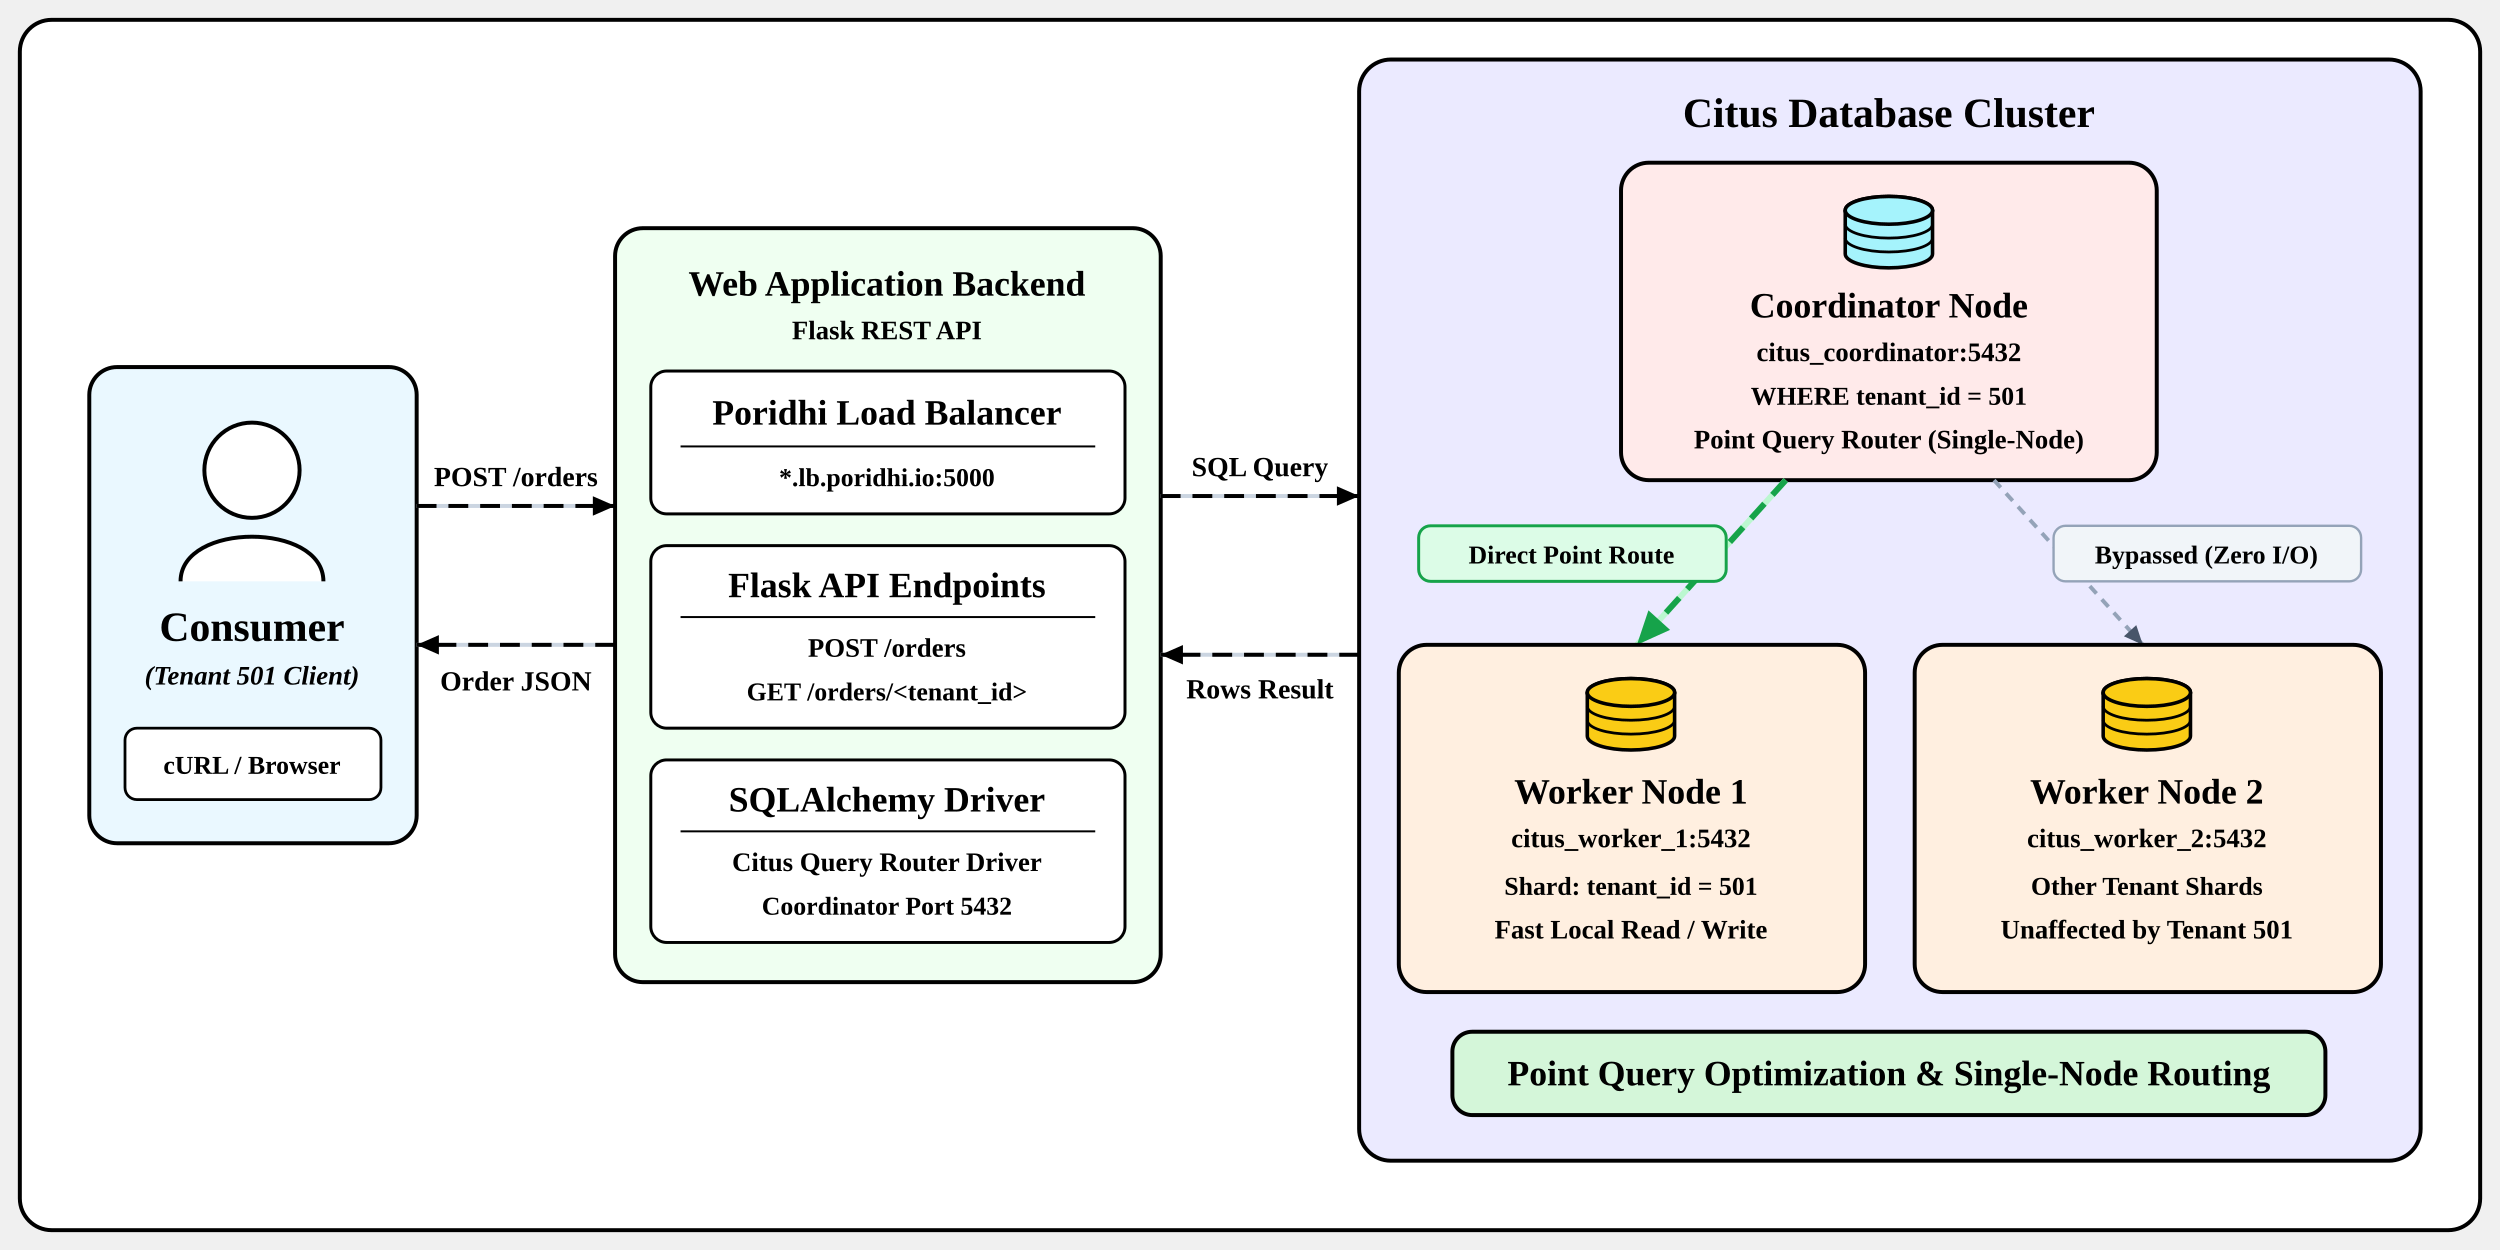
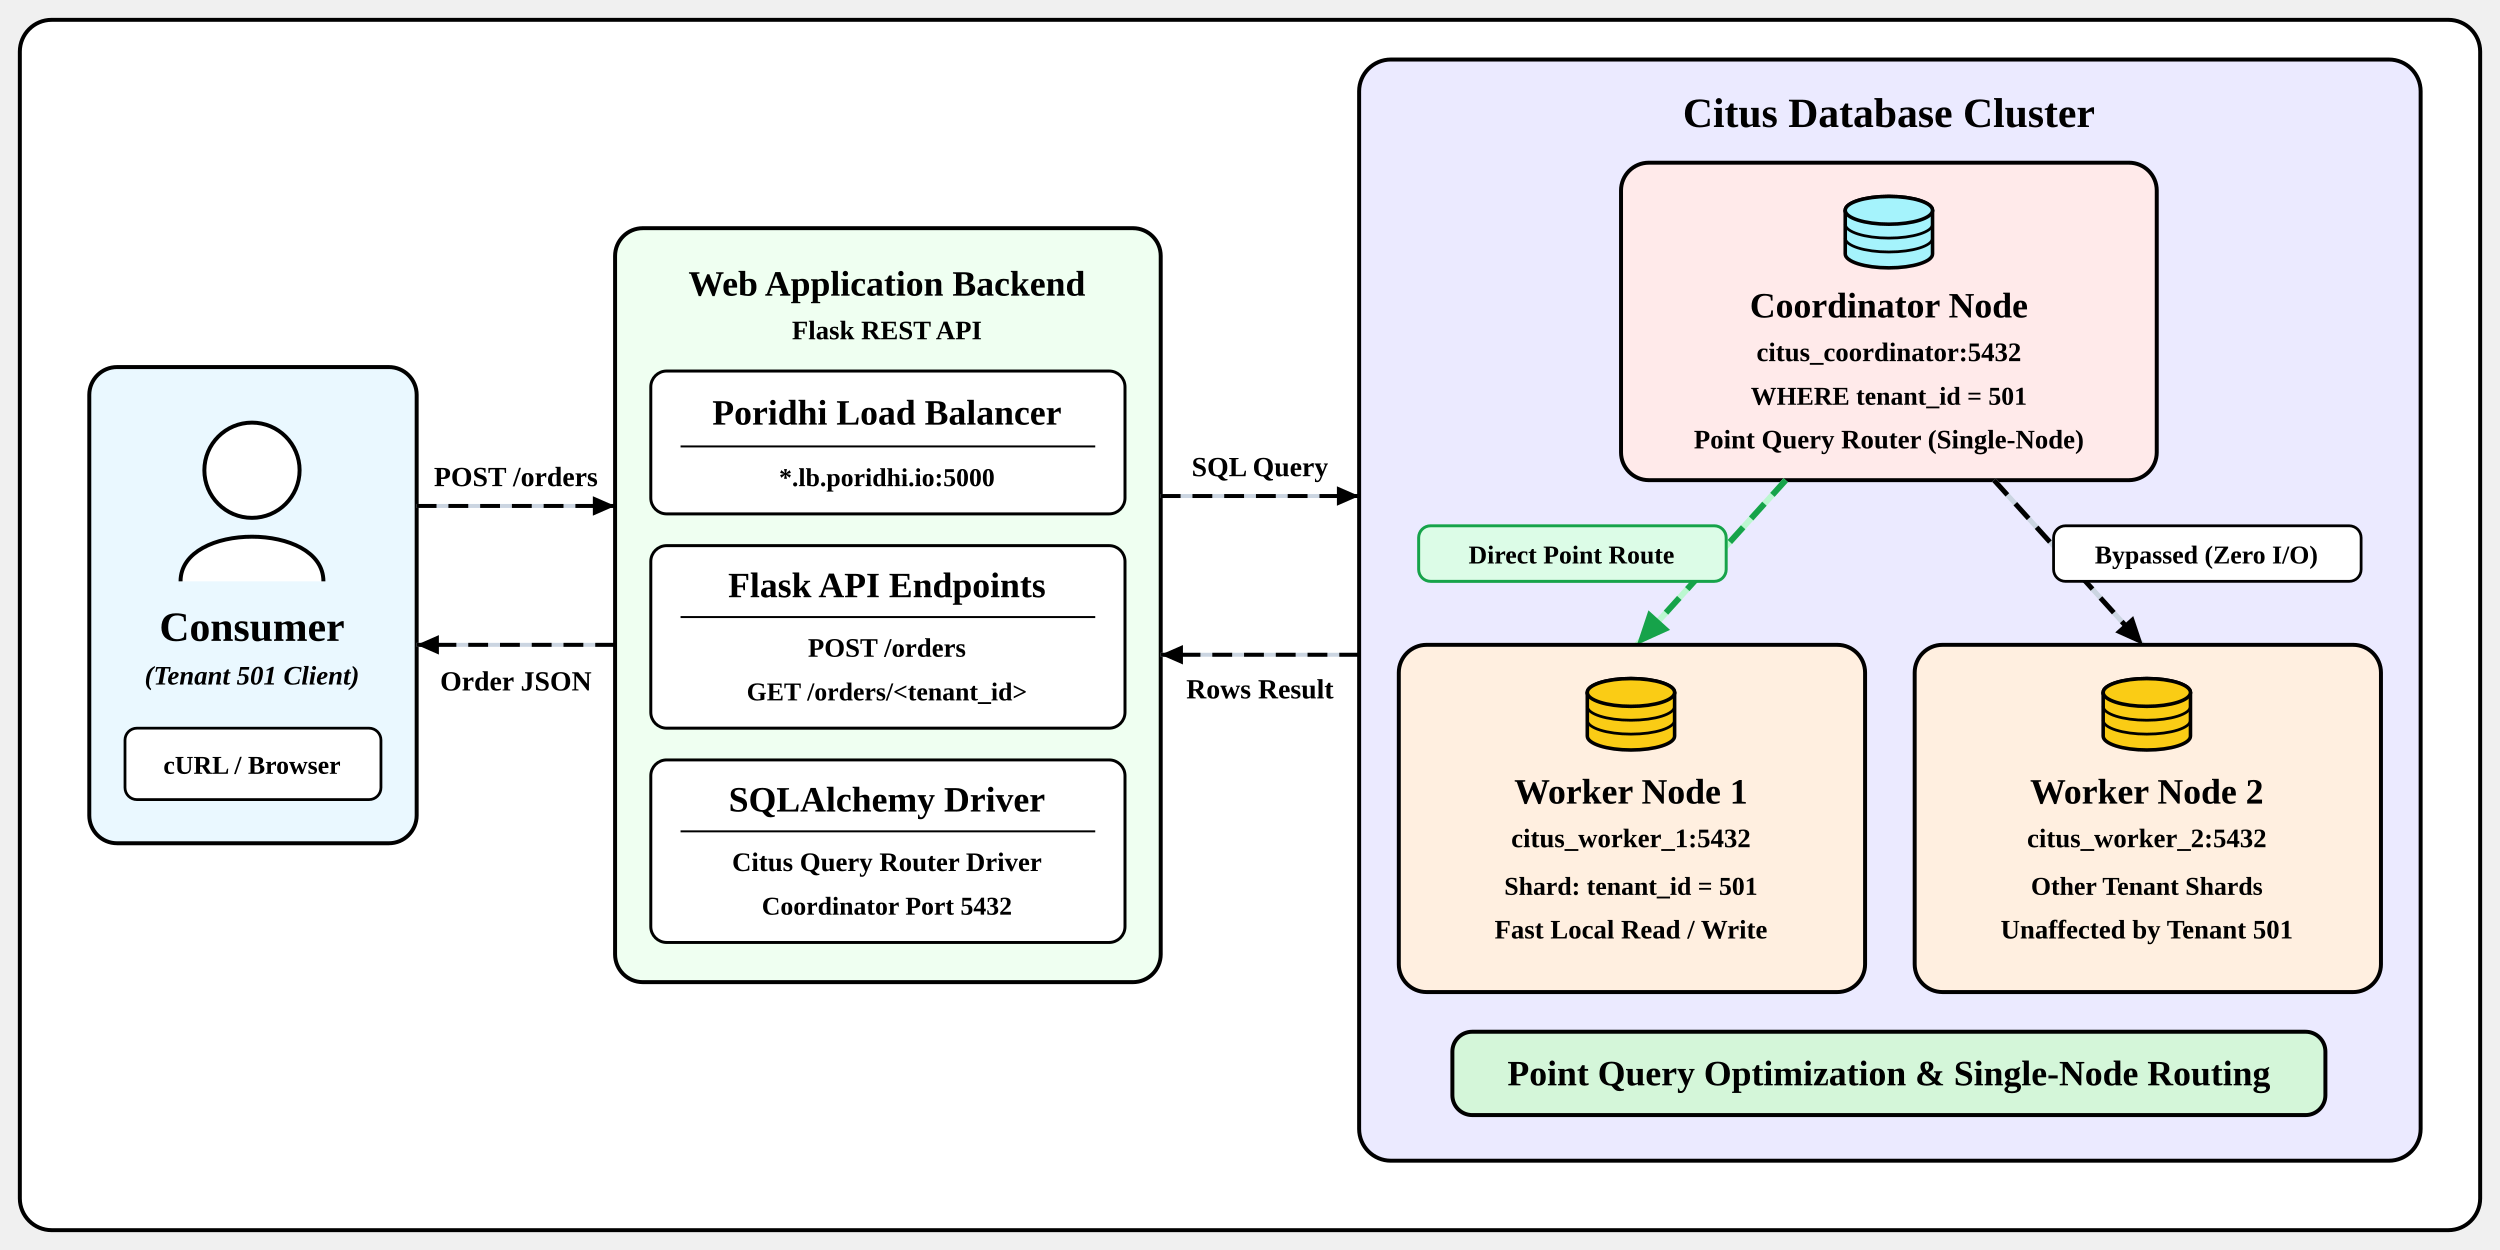
<svg xmlns="http://www.w3.org/2000/svg" viewBox="0 0 1260 630" width="100%" height="auto">
  <defs>
    <style>
      .txt-title { font-family: "Times New Roman", Times, serif; font-size: 21px; font-weight: 800; fill: #000000; }
      .txt-node-title { font-family: "Times New Roman", Times, serif; font-size: 18px; font-weight: 800; fill: #000000; }
      .txt-node-sub { font-family: "Times New Roman", Times, serif; font-size: 13.5px; font-weight: 600; fill: #000000; }
      .txt-node-code { font-family: "Times New Roman", Times, serif; font-size: 13px; font-weight: 700; fill: #000000; }
      .txt-arrow-label { font-family: "Times New Roman", Times, serif; font-size: 14px; font-weight: 800; fill: #000000; }
      .txt-badge { font-family: "Times New Roman", Times, serif; font-size: 13px; font-weight: 800; fill: #000000; }

      /* Live Flow Animations */
      @keyframes flow-dash {
        from { stroke-dashoffset: 0; }
        to { stroke-dashoffset: -32; }
      }
      .anim-flow {
        stroke-dasharray: 10 6;
        animation: flow-dash 1.2s linear infinite;
      }
      .anim-flow-green {
        stroke-dasharray: 10 6;
        animation: flow-dash 1s linear infinite;
      }
    </style>
    <marker id="arrow" viewBox="0 0 10 10" refX="8" refY="5" markerWidth="7" markerHeight="7" orient="auto">
      <path d="M 0 1.5 L 8 5 L 0 8.5 z" fill="#000000" />
    </marker>
    <marker id="arrow-muted" viewBox="0 0 10 10" refX="8" refY="5" markerWidth="6" markerHeight="6" orient="auto">
      <path d="M 0 1.5 L 8 5 L 0 8.5 z" fill="#475569" />
    </marker>
    <marker id="arrow-green" viewBox="0 0 10 10" refX="8" refY="5" markerWidth="7" markerHeight="7" orient="auto">
      <path d="M 0 1.5 L 8 5 L 0 8.5 z" fill="#16a34a" />
    </marker>
  </defs>
  <rect x="10" y="10" width="1240" height="610" rx="16" fill="#ffffff" stroke="#000000" stroke-width="2" />
  <g transform="translate(45, 185)">
    <rect width="165" height="240" rx="14" fill="#eaf8ff" stroke="#000000" stroke-width="2" />
    <circle cx="82" cy="52" r="24" fill="#ffffff" stroke="#000000" stroke-width="2" />
    <path d="M 46 108 C 46 78, 118 78, 118 108" fill="#ffffff" stroke="#000000" stroke-width="2" />
    <text x="82" y="138" class="txt-title" text-anchor="middle">Consumer</text>
    <text x="82" y="160" class="txt-node-sub" font-style="italic" text-anchor="middle">(Tenant 501 Client)</text>
    <rect x="18" y="182" width="129" height="36" rx="6" fill="#ffffff" stroke="#000000" stroke-width="1.4" />
    <text x="82" y="205" class="txt-node-code" text-anchor="middle">cURL / Browser</text>
  </g>
  <path d="M 210 255 L 310 255" fill="none" stroke="#cbd5e1" stroke-width="2" />
  <path d="M 210 255 L 310 255" fill="none" stroke="#000000" stroke-width="2" class="anim-flow" marker-end="url(#arrow)">
    <animate attributeName="stroke-dashoffset" from="0" to="-32" dur="1.2s" repeatCount="indefinite" />
  </path>
  <text x="260" y="245" class="txt-arrow-label" text-anchor="middle">POST /orders</text>
  <path d="M 310 325 L 210 325" fill="none" stroke="#cbd5e1" stroke-width="2" />
  <path d="M 310 325 L 210 325" fill="none" stroke="#000000" stroke-width="2" class="anim-flow" marker-end="url(#arrow)">
    <animate attributeName="stroke-dashoffset" from="0" to="-32" dur="1.2s" repeatCount="indefinite" />
  </path>
  <text x="260" y="348" class="txt-arrow-label" text-anchor="middle">Order JSON</text>
  <g transform="translate(310, 115)">
    <rect width="275" height="380" rx="14" fill="#effff1" stroke="#000000" stroke-width="2" />
    <text x="137" y="34" class="txt-node-title" text-anchor="middle">Web Application Backend</text>
    <text x="137" y="56" class="txt-node-sub" font-weight="700" text-anchor="middle">Flask REST API</text>
    <g transform="translate(18, 72)">
      <rect width="239" height="72" rx="8" fill="#ffffff" stroke="#000000" stroke-width="1.5" />
      <text x="119" y="27" class="txt-node-title" font-size="15" text-anchor="middle">Poridhi Load Balancer</text>
      <line x1="15" y1="38" x2="224" y2="38" stroke="#000000" stroke-width="1" />
      <text x="119" y="58" class="txt-node-code" text-anchor="middle">*.lb.poridhi.io:5000</text>
    </g>
    <g transform="translate(18, 160)">
      <rect width="239" height="92" rx="8" fill="#ffffff" stroke="#000000" stroke-width="1.5" />
      <text x="119" y="26" class="txt-node-title" font-size="15" text-anchor="middle">Flask API Endpoints</text>
      <line x1="15" y1="36" x2="224" y2="36" stroke="#000000" stroke-width="1" />
      <text x="119" y="56" class="txt-node-sub" text-anchor="middle">POST /orders</text>
      <text x="119" y="78" class="txt-node-code" text-anchor="middle">GET /orders/&lt;tenant_id&gt;</text>
    </g>
    <g transform="translate(18, 268)">
      <rect width="239" height="92" rx="8" fill="#ffffff" stroke="#000000" stroke-width="1.5" />
      <text x="119" y="26" class="txt-node-title" font-size="15" text-anchor="middle">SQLAlchemy Driver</text>
      <line x1="15" y1="36" x2="224" y2="36" stroke="#000000" stroke-width="1" />
      <text x="119" y="56" class="txt-node-sub" text-anchor="middle">Citus Query Router Driver</text>
      <text x="119" y="78" class="txt-node-code" font-size="12" text-anchor="middle">Coordinator Port 5432</text>
    </g>
  </g>
  <path d="M 585 250 L 685 250" fill="none" stroke="#cbd5e1" stroke-width="2" />
  <path d="M 585 250 L 685 250" fill="none" stroke="#000000" stroke-width="2" class="anim-flow" marker-end="url(#arrow)">
    <animate attributeName="stroke-dashoffset" from="0" to="-32" dur="1.2s" repeatCount="indefinite" />
  </path>
  <text x="635" y="240" class="txt-arrow-label" text-anchor="middle">SQL Query</text>
  <path d="M 685 330 L 585 330" fill="none" stroke="#cbd5e1" stroke-width="2" />
  <path d="M 685 330 L 585 330" fill="none" stroke="#000000" stroke-width="2" class="anim-flow" marker-end="url(#arrow)">
    <animate attributeName="stroke-dashoffset" from="0" to="-32" dur="1.2s" repeatCount="indefinite" />
  </path>
  <text x="635" y="352" class="txt-arrow-label" text-anchor="middle">Rows Result</text>
  <g transform="translate(685, 30)">
    <rect width="535" height="555" rx="16" fill="#ebeaff" stroke="#000000" stroke-width="2" />
    <text x="267" y="34" class="txt-title" text-anchor="middle">Citus Database Cluster</text>
    <g transform="translate(132, 52)">
      <rect width="270" height="160" rx="14" fill="#ffeaea" stroke="#000000" stroke-width="2" />
      <g transform="translate(110, 14)">
        <ellipse cx="25" cy="10" rx="22" ry="7" fill="#a5f3fc" stroke="#000000" stroke-width="1.8" />
        <path d="M 3 10 L 3 32 A 22 7 0 0 0 47 32 L 47 10" fill="#a5f3fc" stroke="#000000" stroke-width="1.8" />
        <path d="M 3 17 A 22 7 0 0 0 47 17" fill="none" stroke="#000000" stroke-width="1.4" />
        <path d="M 3 24 A 22 7 0 0 0 47 24" fill="none" stroke="#000000" stroke-width="1.4" />
        <ellipse cx="25" cy="10" rx="22" ry="7" fill="#a5f3fc" stroke="#000000" stroke-width="1.8" />
      </g>
      <text x="135" y="78" class="txt-node-title" text-anchor="middle">Coordinator Node</text>
      <text x="135" y="100" class="txt-node-sub" text-anchor="middle">citus_coordinator:5432</text>
      <text x="135" y="122" class="txt-node-code" text-anchor="middle">WHERE tenant_id = 501</text>
      <text x="135" y="144" class="txt-node-sub" font-size="12" text-anchor="middle">Point Query Router (Single-Node)</text>
    </g>
    <path d="M 215 212 L 140 295" fill="none" stroke="#bbf7d0" stroke-width="3" />
    <path d="M 215 212 L 140 295" fill="none" stroke="#16a34a" stroke-width="3" class="anim-flow-green" marker-end="url(#arrow-green)">
      <animate attributeName="stroke-dashoffset" from="0" to="-32" dur="1s" repeatCount="indefinite" />
    </path>
    <g transform="translate(30, 235)">
      <rect width="155" height="28" rx="6" fill="#dcfce7" stroke="#16a34a" stroke-width="1.5" />
      <text x="77" y="19" class="txt-badge" text-anchor="middle">Direct Point Route</text>
    </g>
-     <path d="M 320 212 L 395 295" fill="none" stroke="#94a3b8" stroke-width="2" stroke-dasharray="5 4" marker-end="url(#arrow-muted)" />
+     <path d="M 320 212 L 395 295" fill="none" stroke="#cbd5e1" stroke-width="2.5" />
+     <path d="M 320 212 L 395 295" fill="none" stroke="#000000" stroke-width="2.5" class="anim-flow" marker-end="url(#arrow)">
+       <animate attributeName="stroke-dashoffset" from="0" to="-32" dur="1.2s" repeatCount="indefinite" />
+     </path>
    <g transform="translate(350, 235)">
-       <rect width="155" height="28" rx="6" fill="#f1f5f9" stroke="#94a3b8" stroke-width="1.2" />
-       <text x="77" y="19" class="txt-badge" fill="#64748b" text-anchor="middle">Bypassed (Zero I/O)</text>
+       <rect width="155" height="28" rx="6" fill="#ffffff" stroke="#000000" stroke-width="1.4" />
+       <text x="77" y="19" class="txt-badge" fill="#000000" text-anchor="middle">Bypassed (Zero I/O)</text>
    </g>
    <g transform="translate(20, 295)">
      <rect width="235" height="175" rx="14" fill="#ffefe0" stroke="#000000" stroke-width="2" />
      <g transform="translate(92, 14)">
        <ellipse cx="25" cy="10" rx="22" ry="7" fill="#facc15" stroke="#000000" stroke-width="1.8" />
        <path d="M 3 10 L 3 32 A 22 7 0 0 0 47 32 L 47 10" fill="#facc15" stroke="#000000" stroke-width="1.8" />
        <path d="M 3 17 A 22 7 0 0 0 47 17" fill="none" stroke="#000000" stroke-width="1.4" />
        <path d="M 3 24 A 22 7 0 0 0 47 24" fill="none" stroke="#000000" stroke-width="1.4" />
        <ellipse cx="25" cy="10" rx="22" ry="7" fill="#facc15" stroke="#000000" stroke-width="1.8" />
      </g>
      <text x="117" y="80" class="txt-node-title" text-anchor="middle">Worker Node 1</text>
      <text x="117" y="102" class="txt-node-sub" text-anchor="middle">citus_worker_1:5432</text>
      <text x="117" y="126" class="txt-node-code" text-anchor="middle">Shard: tenant_id = 501</text>
      <text x="117" y="148" class="txt-node-sub" font-size="12" text-anchor="middle">Fast Local Read / Write</text>
    </g>
    <g transform="translate(280, 295)">
      <rect width="235" height="175" rx="14" fill="#ffefe0" stroke="#000000" stroke-width="2" />
      <g transform="translate(92, 14)">
        <ellipse cx="25" cy="10" rx="22" ry="7" fill="#facc15" stroke="#000000" stroke-width="1.8" />
        <path d="M 3 10 L 3 32 A 22 7 0 0 0 47 32 L 47 10" fill="#facc15" stroke="#000000" stroke-width="1.8" />
        <path d="M 3 17 A 22 7 0 0 0 47 17" fill="none" stroke="#000000" stroke-width="1.4" />
        <path d="M 3 24 A 22 7 0 0 0 47 24" fill="none" stroke="#000000" stroke-width="1.4" />
        <ellipse cx="25" cy="10" rx="22" ry="7" fill="#facc15" stroke="#000000" stroke-width="1.8" />
      </g>
      <text x="117" y="80" class="txt-node-title" text-anchor="middle">Worker Node 2</text>
      <text x="117" y="102" class="txt-node-sub" text-anchor="middle">citus_worker_2:5432</text>
      <text x="117" y="126" class="txt-node-code" text-anchor="middle">Other Tenant Shards</text>
      <text x="117" y="148" class="txt-node-sub" font-size="12" text-anchor="middle">Unaffected by Tenant 501</text>
    </g>
    <g transform="translate(47, 490)">
      <rect width="440" height="42" rx="10" fill="#d4f6d9" stroke="#000000" stroke-width="2" />
      <text x="220" y="27" class="txt-node-title" font-size="15.5" text-anchor="middle">Point Query Optimization &amp; Single-Node Routing</text>
    </g>
  </g>
</svg>
